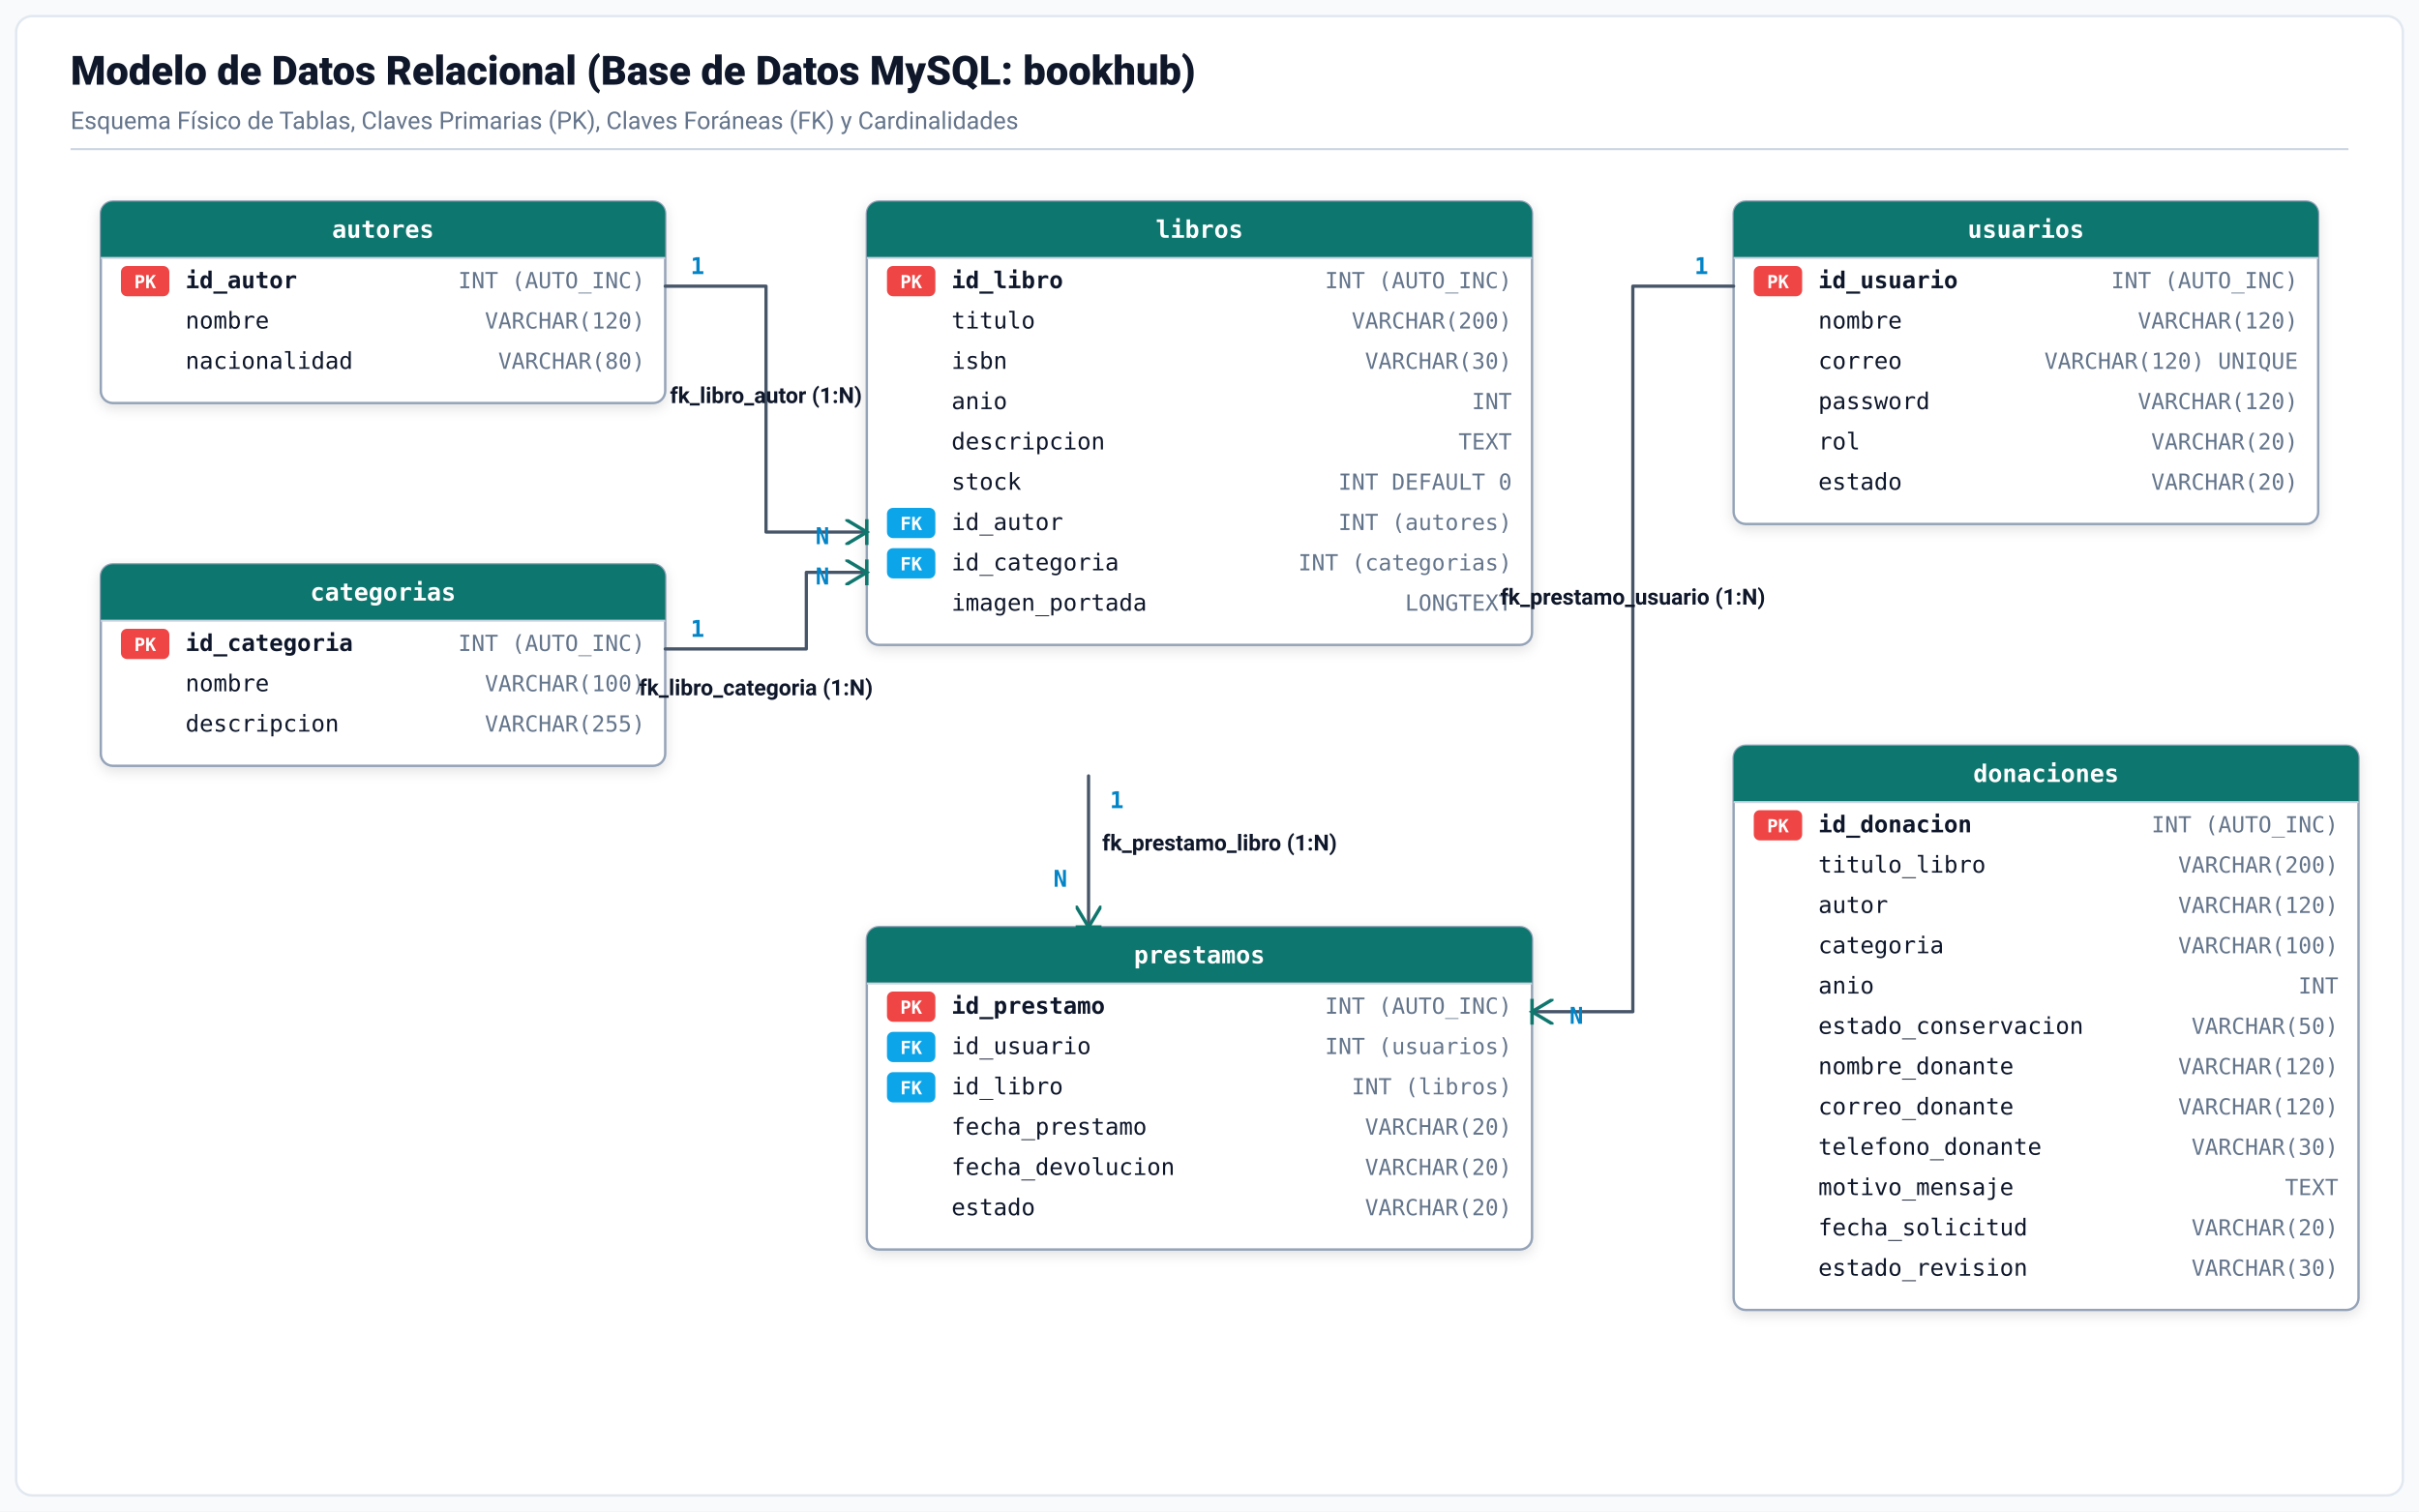
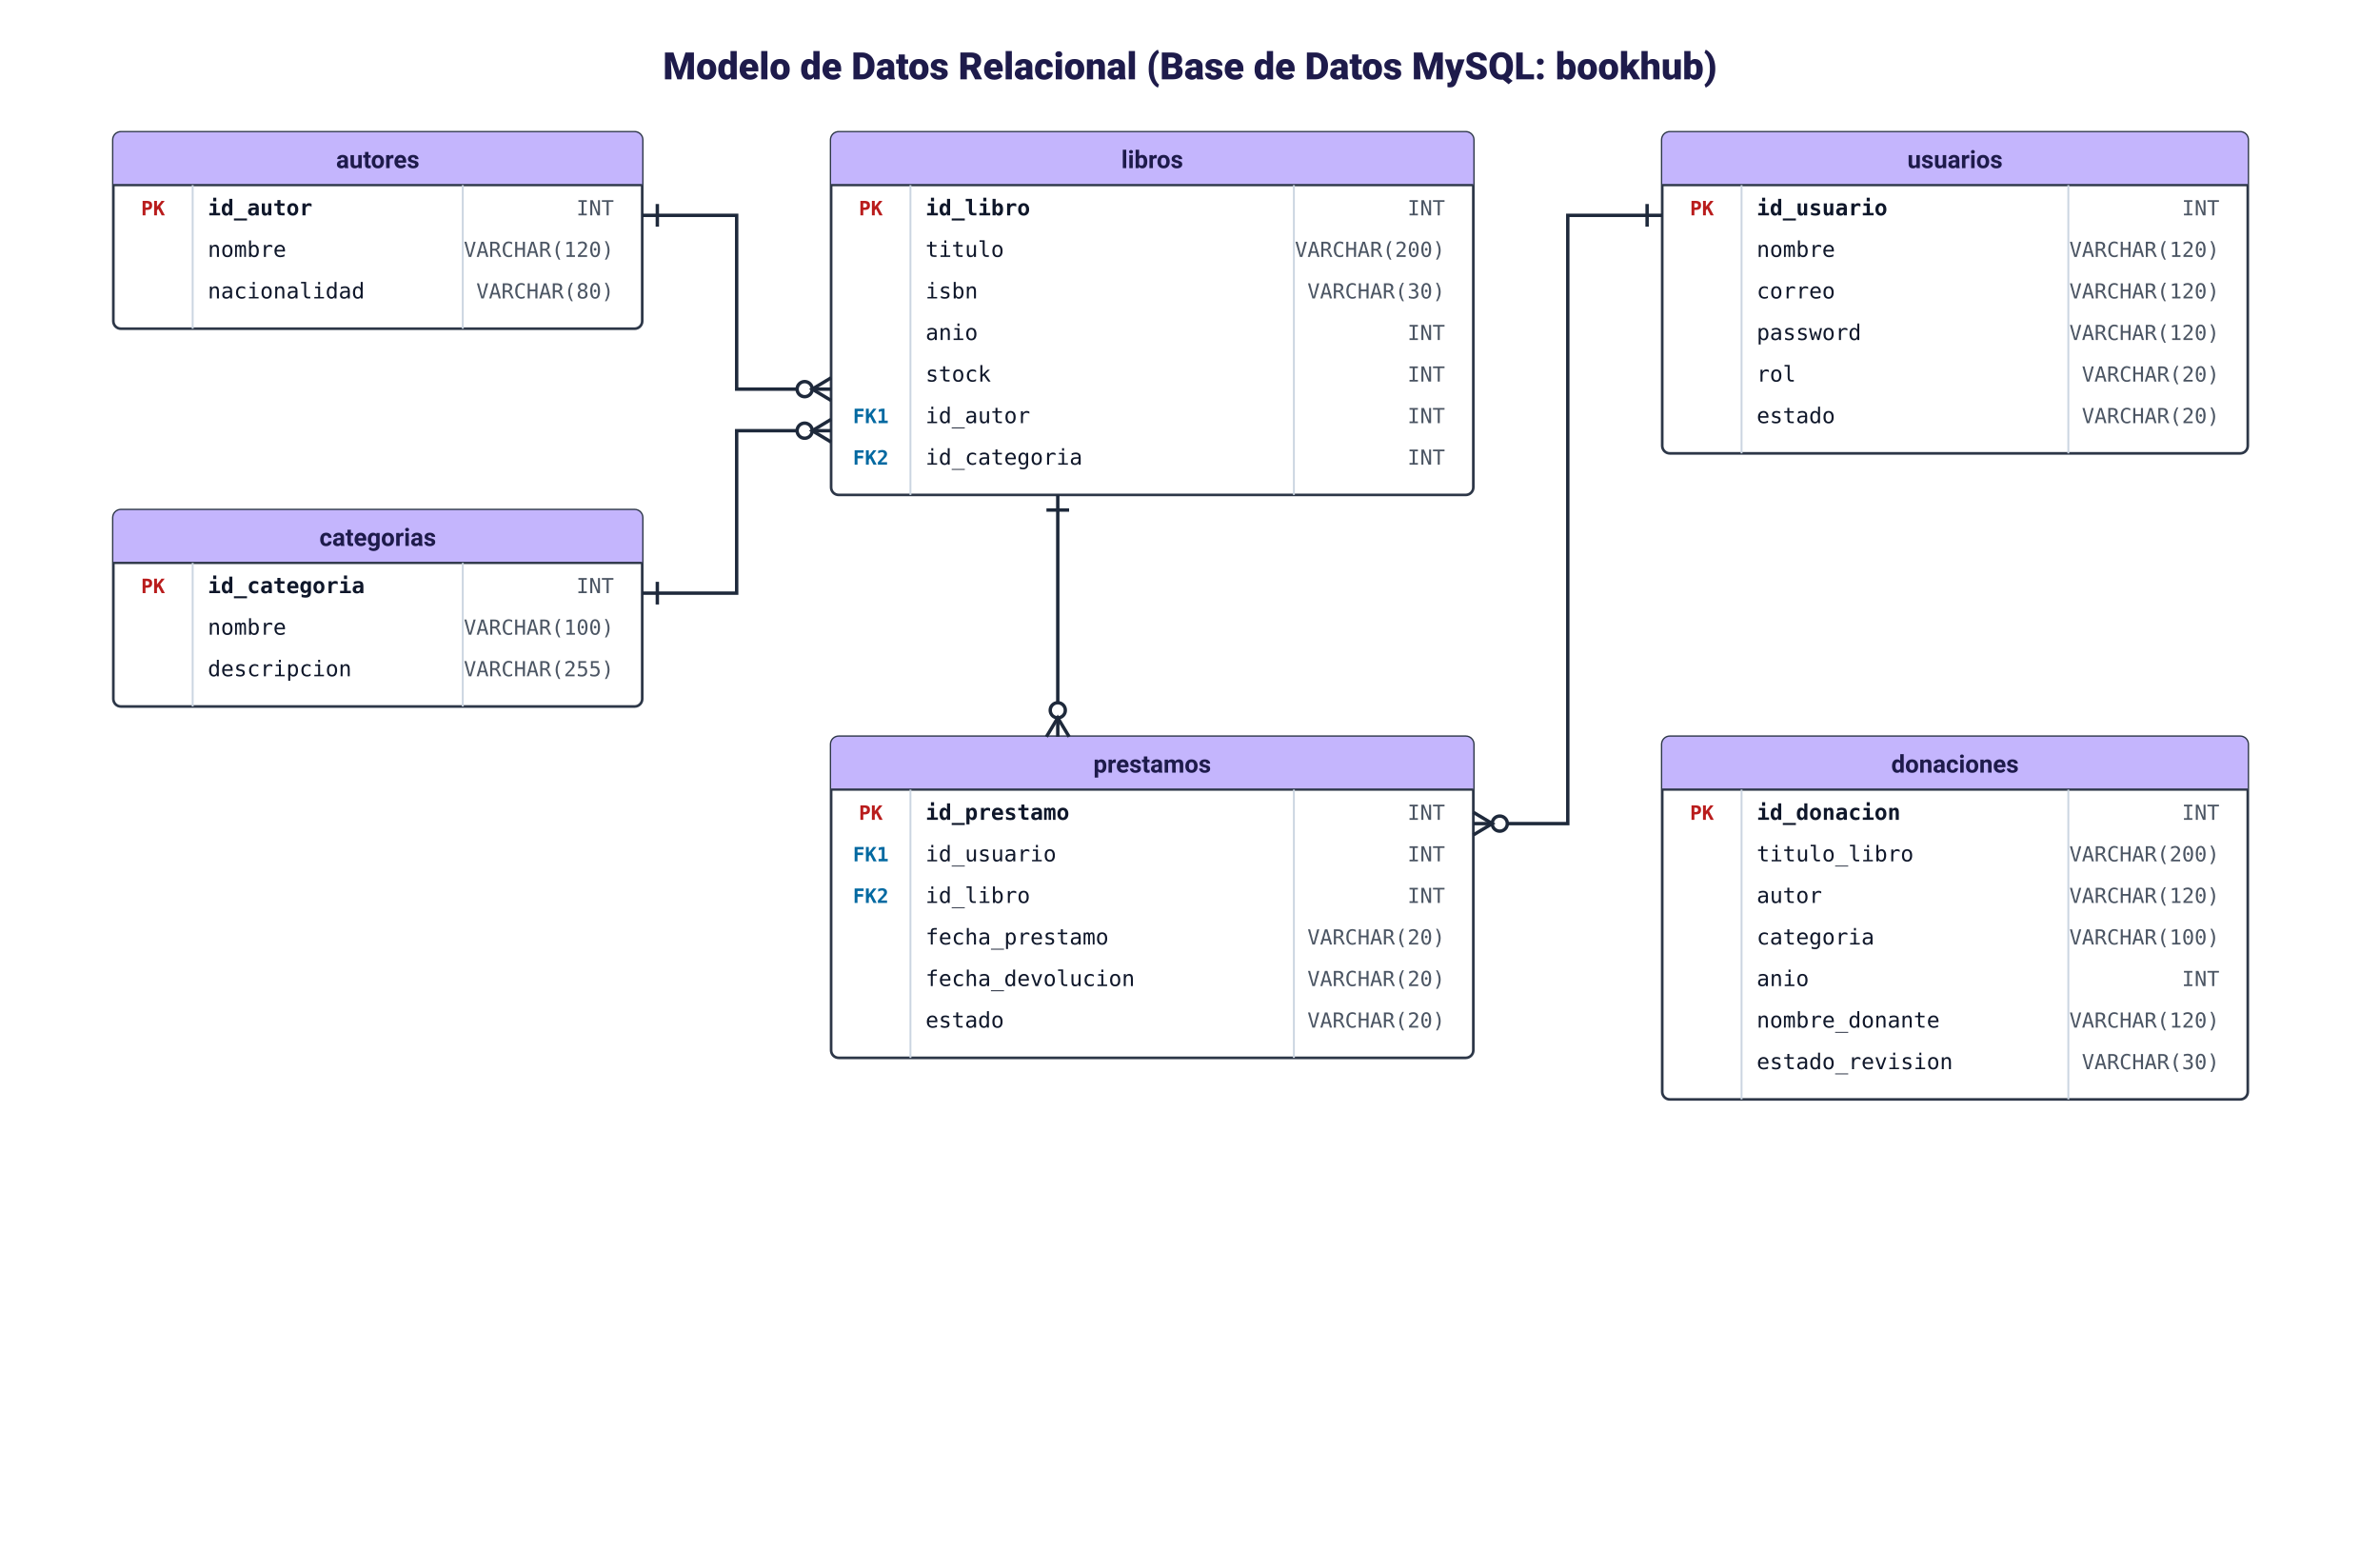
- <svg xmlns="http://www.w3.org/2000/svg" viewBox="0 0 1200 750" width="1200" height="750">
-   <defs>
-     <filter id="dropShadow" x="-5%" y="-5%" width="112%" height="115%">
-       <feDropShadow dx="0" dy="2" stdDeviation="3" flood-color="#000000" flood-opacity="0.12" />
-     </filter>
-     <marker id="crow" viewBox="0 0 12 12" refX="10" refY="6" markerWidth="8" markerHeight="8" orient="auto">
-       <path d="M 0 0 L 10 6 L 0 12 M 10 0 L 10 12" fill="none" stroke="#0f766e" stroke-width="1.6" />
-     </marker>
-   </defs>
-   <rect width="1200" height="750" fill="#f8fafc" />
-   <rect x="8" y="8" width="1184" height="734" rx="8" fill="#ffffff" stroke="#e2e8f0" stroke-width="1.2" />
-   <text x="35" y="42" fill="#0f172a" font-size="20" font-weight="800" font-family="'Segoe UI', Roboto, sans-serif">Modelo de Datos Relacional (Base de Datos MySQL: bookhub)</text>
-   <text x="35" y="64" fill="#64748b" font-size="12" font-family="'Segoe UI', Roboto, sans-serif">Esquema Físico de Tablas, Claves Primarias (PK), Claves Foráneas (FK) y Cardinalidades</text>
-   <line x1="35" y1="74" x2="1165" y2="74" stroke="#cbd5e1" stroke-width="1" />
-   <g transform="translate(50, 100)" filter="url(#dropShadow)">
-     <rect width="280" height="100" rx="6" fill="#ffffff" stroke="#94a3b8" stroke-width="1.2" />
-     <path d="M 0 6 C 0 2.7 2.7 0 6 0 L 274 0 C 277.3 0 280 2.7 280 6 L 280 28 L 0 28 Z" fill="#0f766e" />
-     <text x="140" y="18" fill="#ffffff" font-size="12" font-weight="700" font-family="'Consolas', monospace" text-anchor="middle">autores</text>
-     <line x1="0" y1="28" x2="280" y2="28" stroke="#cbd5e1" stroke-width="1" />
-     <g transform="translate(10, 42)">
-       <g transform="translate(0, 0)">
-         <rect x="0" y="-10" width="24" height="15" rx="3" fill="#ef4444" />
-         <text x="12" y="1" fill="#ffffff" font-size="9" font-weight="800" font-family="'Consolas', monospace" text-anchor="middle">PK</text>
-         <text x="32" y="1" fill="#0f172a" font-size="11.5" font-weight="700" font-family="'Consolas', monospace">id_autor</text>
-         <text x="260" y="1" fill="#64748b" font-size="11" font-family="'Consolas', monospace" text-anchor="end">INT (AUTO_INC)</text>
-       </g>
-       <g transform="translate(0, 20)">
-         <text x="32" y="1" fill="#0f172a" font-size="11.5" font-weight="500" font-family="'Consolas', monospace">nombre</text>
-         <text x="260" y="1" fill="#64748b" font-size="11" font-family="'Consolas', monospace" text-anchor="end">VARCHAR(120)</text>
-       </g>
-       <g transform="translate(0, 40)">
-         <text x="32" y="1" fill="#0f172a" font-size="11.5" font-weight="500" font-family="'Consolas', monospace">nacionalidad</text>
-         <text x="260" y="1" fill="#64748b" font-size="11" font-family="'Consolas', monospace" text-anchor="end">VARCHAR(80)</text>
-       </g>
+ <svg xmlns="http://www.w3.org/2000/svg" viewBox="0 0 1260 820" width="1260" height="820">
+   <rect width="1260" height="820" fill="#ffffff" />
+   <text x="630" y="42" fill="#1e1b4b" font-size="20" font-weight="800" font-family="'Segoe UI', Roboto, sans-serif" text-anchor="middle">Modelo de Datos Relacional (Base de Datos MySQL: bookhub)</text>
+   <g transform="translate(60, 70)">
+     <rect width="280" height="104" rx="4" fill="#ffffff" stroke="#2d3748" stroke-width="1.4" />
+     <path d="M 0 4 C 0 1.8 1.8 0 4 0 L 276 0 C 278.2 0 280 1.8 280 4 L 280 28 L 0 28 Z" fill="#c4b5fd" />
+     <text x="140" y="19" fill="#1e1b4b" font-size="13" font-weight="700" font-family="'Segoe UI', Roboto, sans-serif" text-anchor="middle">autores</text>
+     <line x1="0" y1="28" x2="280" y2="28" stroke="#2d3748" stroke-width="1.2" />
+     <line x1="42" y1="28" x2="42" y2="104" stroke="#cbd5e1" stroke-width="1" />
+     <line x1="185" y1="28" x2="185" y2="104" stroke="#cbd5e1" stroke-width="1" />
+     <g transform="translate(0, 44)">
+       <text x="21" y="0" fill="#b91c1c" font-size="10.5" font-weight="700" font-family="'Consolas', monospace" text-anchor="middle">PK</text>
+       <text x="50" y="0" fill="#0f172a" font-size="11.5" font-weight="700" font-family="'Consolas', monospace">id_autor</text>
+       <text x="265" y="0" fill="#4b5563" font-size="11" font-family="'Consolas', monospace" text-anchor="end">INT</text>
+       <text x="21" y="22" fill="#4b5563" font-size="10.5" font-weight="700" font-family="'Consolas', monospace" text-anchor="middle" />
+       <text x="50" y="22" fill="#0f172a" font-size="11.5" font-weight="500" font-family="'Consolas', monospace">nombre</text>
+       <text x="265" y="22" fill="#4b5563" font-size="11" font-family="'Consolas', monospace" text-anchor="end">VARCHAR(120)</text>
+       <text x="21" y="44" fill="#4b5563" font-size="10.5" font-weight="700" font-family="'Consolas', monospace" text-anchor="middle" />
+       <text x="50" y="44" fill="#0f172a" font-size="11.5" font-weight="500" font-family="'Consolas', monospace">nacionalidad</text>
+       <text x="265" y="44" fill="#4b5563" font-size="11" font-family="'Consolas', monospace" text-anchor="end">VARCHAR(80)</text>
    </g>
  </g>
-   <g transform="translate(50, 280)" filter="url(#dropShadow)">
-     <rect width="280" height="100" rx="6" fill="#ffffff" stroke="#94a3b8" stroke-width="1.2" />
-     <path d="M 0 6 C 0 2.7 2.7 0 6 0 L 274 0 C 277.3 0 280 2.7 280 6 L 280 28 L 0 28 Z" fill="#0f766e" />
-     <text x="140" y="18" fill="#ffffff" font-size="12" font-weight="700" font-family="'Consolas', monospace" text-anchor="middle">categorias</text>
-     <line x1="0" y1="28" x2="280" y2="28" stroke="#cbd5e1" stroke-width="1" />
-     <g transform="translate(10, 42)">
-       <g transform="translate(0, 0)">
-         <rect x="0" y="-10" width="24" height="15" rx="3" fill="#ef4444" />
-         <text x="12" y="1" fill="#ffffff" font-size="9" font-weight="800" font-family="'Consolas', monospace" text-anchor="middle">PK</text>
-         <text x="32" y="1" fill="#0f172a" font-size="11.5" font-weight="700" font-family="'Consolas', monospace">id_categoria</text>
-         <text x="260" y="1" fill="#64748b" font-size="11" font-family="'Consolas', monospace" text-anchor="end">INT (AUTO_INC)</text>
-       </g>
-       <g transform="translate(0, 20)">
-         <text x="32" y="1" fill="#0f172a" font-size="11.5" font-weight="500" font-family="'Consolas', monospace">nombre</text>
-         <text x="260" y="1" fill="#64748b" font-size="11" font-family="'Consolas', monospace" text-anchor="end">VARCHAR(100)</text>
-       </g>
-       <g transform="translate(0, 40)">
-         <text x="32" y="1" fill="#0f172a" font-size="11.5" font-weight="500" font-family="'Consolas', monospace">descripcion</text>
-         <text x="260" y="1" fill="#64748b" font-size="11" font-family="'Consolas', monospace" text-anchor="end">VARCHAR(255)</text>
-       </g>
+   <g transform="translate(440, 70)">
+     <rect width="340" height="192" rx="4" fill="#ffffff" stroke="#2d3748" stroke-width="1.4" />
+     <path d="M 0 4 C 0 1.8 1.8 0 4 0 L 336 0 C 338.2 0 340 1.8 340 4 L 340 28 L 0 28 Z" fill="#c4b5fd" />
+     <text x="170" y="19" fill="#1e1b4b" font-size="13" font-weight="700" font-family="'Segoe UI', Roboto, sans-serif" text-anchor="middle">libros</text>
+     <line x1="0" y1="28" x2="340" y2="28" stroke="#2d3748" stroke-width="1.2" />
+     <line x1="42" y1="28" x2="42" y2="192" stroke="#cbd5e1" stroke-width="1" />
+     <line x1="245" y1="28" x2="245" y2="192" stroke="#cbd5e1" stroke-width="1" />
+     <g transform="translate(0, 44)">
+       <text x="21" y="0" fill="#b91c1c" font-size="10.5" font-weight="700" font-family="'Consolas', monospace" text-anchor="middle">PK</text>
+       <text x="50" y="0" fill="#0f172a" font-size="11.5" font-weight="700" font-family="'Consolas', monospace">id_libro</text>
+       <text x="325" y="0" fill="#4b5563" font-size="11" font-family="'Consolas', monospace" text-anchor="end">INT</text>
+       <text x="21" y="22" fill="#4b5563" font-size="10.5" font-weight="700" font-family="'Consolas', monospace" text-anchor="middle" />
+       <text x="50" y="22" fill="#0f172a" font-size="11.5" font-weight="500" font-family="'Consolas', monospace">titulo</text>
+       <text x="325" y="22" fill="#4b5563" font-size="11" font-family="'Consolas', monospace" text-anchor="end">VARCHAR(200)</text>
+       <text x="21" y="44" fill="#4b5563" font-size="10.5" font-weight="700" font-family="'Consolas', monospace" text-anchor="middle" />
+       <text x="50" y="44" fill="#0f172a" font-size="11.5" font-weight="500" font-family="'Consolas', monospace">isbn</text>
+       <text x="325" y="44" fill="#4b5563" font-size="11" font-family="'Consolas', monospace" text-anchor="end">VARCHAR(30)</text>
+       <text x="21" y="66" fill="#4b5563" font-size="10.5" font-weight="700" font-family="'Consolas', monospace" text-anchor="middle" />
+       <text x="50" y="66" fill="#0f172a" font-size="11.5" font-weight="500" font-family="'Consolas', monospace">anio</text>
+       <text x="325" y="66" fill="#4b5563" font-size="11" font-family="'Consolas', monospace" text-anchor="end">INT</text>
+       <text x="21" y="88" fill="#4b5563" font-size="10.5" font-weight="700" font-family="'Consolas', monospace" text-anchor="middle" />
+       <text x="50" y="88" fill="#0f172a" font-size="11.5" font-weight="500" font-family="'Consolas', monospace">stock</text>
+       <text x="325" y="88" fill="#4b5563" font-size="11" font-family="'Consolas', monospace" text-anchor="end">INT</text>
+       <text x="21" y="110" fill="#0369a1" font-size="10.5" font-weight="700" font-family="'Consolas', monospace" text-anchor="middle">FK1</text>
+       <text x="50" y="110" fill="#0f172a" font-size="11.5" font-weight="500" font-family="'Consolas', monospace">id_autor</text>
+       <text x="325" y="110" fill="#4b5563" font-size="11" font-family="'Consolas', monospace" text-anchor="end">INT</text>
+       <text x="21" y="132" fill="#0369a1" font-size="10.5" font-weight="700" font-family="'Consolas', monospace" text-anchor="middle">FK2</text>
+       <text x="50" y="132" fill="#0f172a" font-size="11.5" font-weight="500" font-family="'Consolas', monospace">id_categoria</text>
+       <text x="325" y="132" fill="#4b5563" font-size="11" font-family="'Consolas', monospace" text-anchor="end">INT</text>
    </g>
  </g>
-   <g transform="translate(430, 100)" filter="url(#dropShadow)">
-     <rect width="330" height="220" rx="6" fill="#ffffff" stroke="#94a3b8" stroke-width="1.2" />
-     <path d="M 0 6 C 0 2.7 2.7 0 6 0 L 324 0 C 327.3 0 330 2.7 330 6 L 330 28 L 0 28 Z" fill="#0f766e" />
-     <text x="165" y="18" fill="#ffffff" font-size="12" font-weight="700" font-family="'Consolas', monospace" text-anchor="middle">libros</text>
-     <line x1="0" y1="28" x2="330" y2="28" stroke="#cbd5e1" stroke-width="1" />
-     <g transform="translate(10, 42)">
-       <g transform="translate(0, 0)">
-         <rect x="0" y="-10" width="24" height="15" rx="3" fill="#ef4444" />
-         <text x="12" y="1" fill="#ffffff" font-size="9" font-weight="800" font-family="'Consolas', monospace" text-anchor="middle">PK</text>
-         <text x="32" y="1" fill="#0f172a" font-size="11.5" font-weight="700" font-family="'Consolas', monospace">id_libro</text>
-         <text x="310" y="1" fill="#64748b" font-size="11" font-family="'Consolas', monospace" text-anchor="end">INT (AUTO_INC)</text>
-       </g>
-       <g transform="translate(0, 20)">
-         <text x="32" y="1" fill="#0f172a" font-size="11.5" font-weight="500" font-family="'Consolas', monospace">titulo</text>
-         <text x="310" y="1" fill="#64748b" font-size="11" font-family="'Consolas', monospace" text-anchor="end">VARCHAR(200)</text>
-       </g>
-       <g transform="translate(0, 40)">
-         <text x="32" y="1" fill="#0f172a" font-size="11.5" font-weight="500" font-family="'Consolas', monospace">isbn</text>
-         <text x="310" y="1" fill="#64748b" font-size="11" font-family="'Consolas', monospace" text-anchor="end">VARCHAR(30)</text>
-       </g>
-       <g transform="translate(0, 60)">
-         <text x="32" y="1" fill="#0f172a" font-size="11.5" font-weight="500" font-family="'Consolas', monospace">anio</text>
-         <text x="310" y="1" fill="#64748b" font-size="11" font-family="'Consolas', monospace" text-anchor="end">INT</text>
-       </g>
-       <g transform="translate(0, 80)">
-         <text x="32" y="1" fill="#0f172a" font-size="11.5" font-weight="500" font-family="'Consolas', monospace">descripcion</text>
-         <text x="310" y="1" fill="#64748b" font-size="11" font-family="'Consolas', monospace" text-anchor="end">TEXT</text>
-       </g>
-       <g transform="translate(0, 100)">
-         <text x="32" y="1" fill="#0f172a" font-size="11.5" font-weight="500" font-family="'Consolas', monospace">stock</text>
-         <text x="310" y="1" fill="#64748b" font-size="11" font-family="'Consolas', monospace" text-anchor="end">INT DEFAULT 0</text>
-       </g>
-       <g transform="translate(0, 120)">
-         <rect x="0" y="-10" width="24" height="15" rx="3" fill="#0ea5e9" />
-         <text x="12" y="1" fill="#ffffff" font-size="9" font-weight="800" font-family="'Consolas', monospace" text-anchor="middle">FK</text>
-         <text x="32" y="1" fill="#0f172a" font-size="11.5" font-weight="500" font-family="'Consolas', monospace">id_autor</text>
-         <text x="310" y="1" fill="#64748b" font-size="11" font-family="'Consolas', monospace" text-anchor="end">INT (autores)</text>
-       </g>
-       <g transform="translate(0, 140)">
-         <rect x="0" y="-10" width="24" height="15" rx="3" fill="#0ea5e9" />
-         <text x="12" y="1" fill="#ffffff" font-size="9" font-weight="800" font-family="'Consolas', monospace" text-anchor="middle">FK</text>
-         <text x="32" y="1" fill="#0f172a" font-size="11.5" font-weight="500" font-family="'Consolas', monospace">id_categoria</text>
-         <text x="310" y="1" fill="#64748b" font-size="11" font-family="'Consolas', monospace" text-anchor="end">INT (categorias)</text>
-       </g>
-       <g transform="translate(0, 160)">
-         <text x="32" y="1" fill="#0f172a" font-size="11.5" font-weight="500" font-family="'Consolas', monospace">imagen_portada</text>
-         <text x="310" y="1" fill="#64748b" font-size="11" font-family="'Consolas', monospace" text-anchor="end">LONGTEXT</text>
-       </g>
+   <g transform="translate(60, 270)">
+     <rect width="280" height="104" rx="4" fill="#ffffff" stroke="#2d3748" stroke-width="1.4" />
+     <path d="M 0 4 C 0 1.8 1.8 0 4 0 L 276 0 C 278.2 0 280 1.8 280 4 L 280 28 L 0 28 Z" fill="#c4b5fd" />
+     <text x="140" y="19" fill="#1e1b4b" font-size="13" font-weight="700" font-family="'Segoe UI', Roboto, sans-serif" text-anchor="middle">categorias</text>
+     <line x1="0" y1="28" x2="280" y2="28" stroke="#2d3748" stroke-width="1.2" />
+     <line x1="42" y1="28" x2="42" y2="104" stroke="#cbd5e1" stroke-width="1" />
+     <line x1="185" y1="28" x2="185" y2="104" stroke="#cbd5e1" stroke-width="1" />
+     <g transform="translate(0, 44)">
+       <text x="21" y="0" fill="#b91c1c" font-size="10.5" font-weight="700" font-family="'Consolas', monospace" text-anchor="middle">PK</text>
+       <text x="50" y="0" fill="#0f172a" font-size="11.5" font-weight="700" font-family="'Consolas', monospace">id_categoria</text>
+       <text x="265" y="0" fill="#4b5563" font-size="11" font-family="'Consolas', monospace" text-anchor="end">INT</text>
+       <text x="21" y="22" fill="#4b5563" font-size="10.5" font-weight="700" font-family="'Consolas', monospace" text-anchor="middle" />
+       <text x="50" y="22" fill="#0f172a" font-size="11.5" font-weight="500" font-family="'Consolas', monospace">nombre</text>
+       <text x="265" y="22" fill="#4b5563" font-size="11" font-family="'Consolas', monospace" text-anchor="end">VARCHAR(100)</text>
+       <text x="21" y="44" fill="#4b5563" font-size="10.5" font-weight="700" font-family="'Consolas', monospace" text-anchor="middle" />
+       <text x="50" y="44" fill="#0f172a" font-size="11.5" font-weight="500" font-family="'Consolas', monospace">descripcion</text>
+       <text x="265" y="44" fill="#4b5563" font-size="11" font-family="'Consolas', monospace" text-anchor="end">VARCHAR(255)</text>
    </g>
  </g>
-   <g transform="translate(430, 460)" filter="url(#dropShadow)">
-     <rect width="330" height="160" rx="6" fill="#ffffff" stroke="#94a3b8" stroke-width="1.2" />
-     <path d="M 0 6 C 0 2.7 2.7 0 6 0 L 324 0 C 327.3 0 330 2.7 330 6 L 330 28 L 0 28 Z" fill="#0f766e" />
-     <text x="165" y="18" fill="#ffffff" font-size="12" font-weight="700" font-family="'Consolas', monospace" text-anchor="middle">prestamos</text>
-     <line x1="0" y1="28" x2="330" y2="28" stroke="#cbd5e1" stroke-width="1" />
-     <g transform="translate(10, 42)">
-       <g transform="translate(0, 0)">
-         <rect x="0" y="-10" width="24" height="15" rx="3" fill="#ef4444" />
-         <text x="12" y="1" fill="#ffffff" font-size="9" font-weight="800" font-family="'Consolas', monospace" text-anchor="middle">PK</text>
-         <text x="32" y="1" fill="#0f172a" font-size="11.5" font-weight="700" font-family="'Consolas', monospace">id_prestamo</text>
-         <text x="310" y="1" fill="#64748b" font-size="11" font-family="'Consolas', monospace" text-anchor="end">INT (AUTO_INC)</text>
-       </g>
-       <g transform="translate(0, 20)">
-         <rect x="0" y="-10" width="24" height="15" rx="3" fill="#0ea5e9" />
-         <text x="12" y="1" fill="#ffffff" font-size="9" font-weight="800" font-family="'Consolas', monospace" text-anchor="middle">FK</text>
-         <text x="32" y="1" fill="#0f172a" font-size="11.5" font-weight="500" font-family="'Consolas', monospace">id_usuario</text>
-         <text x="310" y="1" fill="#64748b" font-size="11" font-family="'Consolas', monospace" text-anchor="end">INT (usuarios)</text>
-       </g>
-       <g transform="translate(0, 40)">
-         <rect x="0" y="-10" width="24" height="15" rx="3" fill="#0ea5e9" />
-         <text x="12" y="1" fill="#ffffff" font-size="9" font-weight="800" font-family="'Consolas', monospace" text-anchor="middle">FK</text>
-         <text x="32" y="1" fill="#0f172a" font-size="11.5" font-weight="500" font-family="'Consolas', monospace">id_libro</text>
-         <text x="310" y="1" fill="#64748b" font-size="11" font-family="'Consolas', monospace" text-anchor="end">INT (libros)</text>
-       </g>
-       <g transform="translate(0, 60)">
-         <text x="32" y="1" fill="#0f172a" font-size="11.5" font-weight="500" font-family="'Consolas', monospace">fecha_prestamo</text>
-         <text x="310" y="1" fill="#64748b" font-size="11" font-family="'Consolas', monospace" text-anchor="end">VARCHAR(20)</text>
-       </g>
-       <g transform="translate(0, 80)">
-         <text x="32" y="1" fill="#0f172a" font-size="11.5" font-weight="500" font-family="'Consolas', monospace">fecha_devolucion</text>
-         <text x="310" y="1" fill="#64748b" font-size="11" font-family="'Consolas', monospace" text-anchor="end">VARCHAR(20)</text>
-       </g>
-       <g transform="translate(0, 100)">
-         <text x="32" y="1" fill="#0f172a" font-size="11.5" font-weight="500" font-family="'Consolas', monospace">estado</text>
-         <text x="310" y="1" fill="#64748b" font-size="11" font-family="'Consolas', monospace" text-anchor="end">VARCHAR(20)</text>
-       </g>
+   <g transform="translate(440, 390)">
+     <rect width="340" height="170" rx="4" fill="#ffffff" stroke="#2d3748" stroke-width="1.4" />
+     <path d="M 0 4 C 0 1.8 1.8 0 4 0 L 336 0 C 338.2 0 340 1.8 340 4 L 340 28 L 0 28 Z" fill="#c4b5fd" />
+     <text x="170" y="19" fill="#1e1b4b" font-size="13" font-weight="700" font-family="'Segoe UI', Roboto, sans-serif" text-anchor="middle">prestamos</text>
+     <line x1="0" y1="28" x2="340" y2="28" stroke="#2d3748" stroke-width="1.2" />
+     <line x1="42" y1="28" x2="42" y2="170" stroke="#cbd5e1" stroke-width="1" />
+     <line x1="245" y1="28" x2="245" y2="170" stroke="#cbd5e1" stroke-width="1" />
+     <g transform="translate(0, 44)">
+       <text x="21" y="0" fill="#b91c1c" font-size="10.5" font-weight="700" font-family="'Consolas', monospace" text-anchor="middle">PK</text>
+       <text x="50" y="0" fill="#0f172a" font-size="11.5" font-weight="700" font-family="'Consolas', monospace">id_prestamo</text>
+       <text x="325" y="0" fill="#4b5563" font-size="11" font-family="'Consolas', monospace" text-anchor="end">INT</text>
+       <text x="21" y="22" fill="#0369a1" font-size="10.5" font-weight="700" font-family="'Consolas', monospace" text-anchor="middle">FK1</text>
+       <text x="50" y="22" fill="#0f172a" font-size="11.5" font-weight="500" font-family="'Consolas', monospace">id_usuario</text>
+       <text x="325" y="22" fill="#4b5563" font-size="11" font-family="'Consolas', monospace" text-anchor="end">INT</text>
+       <text x="21" y="44" fill="#0369a1" font-size="10.5" font-weight="700" font-family="'Consolas', monospace" text-anchor="middle">FK2</text>
+       <text x="50" y="44" fill="#0f172a" font-size="11.5" font-weight="500" font-family="'Consolas', monospace">id_libro</text>
+       <text x="325" y="44" fill="#4b5563" font-size="11" font-family="'Consolas', monospace" text-anchor="end">INT</text>
+       <text x="21" y="66" fill="#4b5563" font-size="10.5" font-weight="700" font-family="'Consolas', monospace" text-anchor="middle" />
+       <text x="50" y="66" fill="#0f172a" font-size="11.5" font-weight="500" font-family="'Consolas', monospace">fecha_prestamo</text>
+       <text x="325" y="66" fill="#4b5563" font-size="11" font-family="'Consolas', monospace" text-anchor="end">VARCHAR(20)</text>
+       <text x="21" y="88" fill="#4b5563" font-size="10.5" font-weight="700" font-family="'Consolas', monospace" text-anchor="middle" />
+       <text x="50" y="88" fill="#0f172a" font-size="11.5" font-weight="500" font-family="'Consolas', monospace">fecha_devolucion</text>
+       <text x="325" y="88" fill="#4b5563" font-size="11" font-family="'Consolas', monospace" text-anchor="end">VARCHAR(20)</text>
+       <text x="21" y="110" fill="#4b5563" font-size="10.5" font-weight="700" font-family="'Consolas', monospace" text-anchor="middle" />
+       <text x="50" y="110" fill="#0f172a" font-size="11.5" font-weight="500" font-family="'Consolas', monospace">estado</text>
+       <text x="325" y="110" fill="#4b5563" font-size="11" font-family="'Consolas', monospace" text-anchor="end">VARCHAR(20)</text>
    </g>
  </g>
-   <g transform="translate(860, 100)" filter="url(#dropShadow)">
-     <rect width="290" height="160" rx="6" fill="#ffffff" stroke="#94a3b8" stroke-width="1.2" />
-     <path d="M 0 6 C 0 2.7 2.7 0 6 0 L 284 0 C 287.3 0 290 2.7 290 6 L 290 28 L 0 28 Z" fill="#0f766e" />
-     <text x="145" y="18" fill="#ffffff" font-size="12" font-weight="700" font-family="'Consolas', monospace" text-anchor="middle">usuarios</text>
-     <line x1="0" y1="28" x2="290" y2="28" stroke="#cbd5e1" stroke-width="1" />
-     <g transform="translate(10, 42)">
-       <g transform="translate(0, 0)">
-         <rect x="0" y="-10" width="24" height="15" rx="3" fill="#ef4444" />
-         <text x="12" y="1" fill="#ffffff" font-size="9" font-weight="800" font-family="'Consolas', monospace" text-anchor="middle">PK</text>
-         <text x="32" y="1" fill="#0f172a" font-size="11.5" font-weight="700" font-family="'Consolas', monospace">id_usuario</text>
-         <text x="270" y="1" fill="#64748b" font-size="11" font-family="'Consolas', monospace" text-anchor="end">INT (AUTO_INC)</text>
-       </g>
-       <g transform="translate(0, 20)">
-         <text x="32" y="1" fill="#0f172a" font-size="11.5" font-weight="500" font-family="'Consolas', monospace">nombre</text>
-         <text x="270" y="1" fill="#64748b" font-size="11" font-family="'Consolas', monospace" text-anchor="end">VARCHAR(120)</text>
-       </g>
-       <g transform="translate(0, 40)">
-         <text x="32" y="1" fill="#0f172a" font-size="11.5" font-weight="500" font-family="'Consolas', monospace">correo</text>
-         <text x="270" y="1" fill="#64748b" font-size="11" font-family="'Consolas', monospace" text-anchor="end">VARCHAR(120) UNIQUE</text>
-       </g>
-       <g transform="translate(0, 60)">
-         <text x="32" y="1" fill="#0f172a" font-size="11.5" font-weight="500" font-family="'Consolas', monospace">password</text>
-         <text x="270" y="1" fill="#64748b" font-size="11" font-family="'Consolas', monospace" text-anchor="end">VARCHAR(120)</text>
-       </g>
-       <g transform="translate(0, 80)">
-         <text x="32" y="1" fill="#0f172a" font-size="11.5" font-weight="500" font-family="'Consolas', monospace">rol</text>
-         <text x="270" y="1" fill="#64748b" font-size="11" font-family="'Consolas', monospace" text-anchor="end">VARCHAR(20)</text>
-       </g>
-       <g transform="translate(0, 100)">
-         <text x="32" y="1" fill="#0f172a" font-size="11.5" font-weight="500" font-family="'Consolas', monospace">estado</text>
-         <text x="270" y="1" fill="#64748b" font-size="11" font-family="'Consolas', monospace" text-anchor="end">VARCHAR(20)</text>
-       </g>
+   <g transform="translate(880, 70)">
+     <rect width="310" height="170" rx="4" fill="#ffffff" stroke="#2d3748" stroke-width="1.4" />
+     <path d="M 0 4 C 0 1.8 1.8 0 4 0 L 306 0 C 308.2 0 310 1.8 310 4 L 310 28 L 0 28 Z" fill="#c4b5fd" />
+     <text x="155" y="19" fill="#1e1b4b" font-size="13" font-weight="700" font-family="'Segoe UI', Roboto, sans-serif" text-anchor="middle">usuarios</text>
+     <line x1="0" y1="28" x2="310" y2="28" stroke="#2d3748" stroke-width="1.2" />
+     <line x1="42" y1="28" x2="42" y2="170" stroke="#cbd5e1" stroke-width="1" />
+     <line x1="215" y1="28" x2="215" y2="170" stroke="#cbd5e1" stroke-width="1" />
+     <g transform="translate(0, 44)">
+       <text x="21" y="0" fill="#b91c1c" font-size="10.5" font-weight="700" font-family="'Consolas', monospace" text-anchor="middle">PK</text>
+       <text x="50" y="0" fill="#0f172a" font-size="11.5" font-weight="700" font-family="'Consolas', monospace">id_usuario</text>
+       <text x="295" y="0" fill="#4b5563" font-size="11" font-family="'Consolas', monospace" text-anchor="end">INT</text>
+       <text x="21" y="22" fill="#4b5563" font-size="10.5" font-weight="700" font-family="'Consolas', monospace" text-anchor="middle" />
+       <text x="50" y="22" fill="#0f172a" font-size="11.5" font-weight="500" font-family="'Consolas', monospace">nombre</text>
+       <text x="295" y="22" fill="#4b5563" font-size="11" font-family="'Consolas', monospace" text-anchor="end">VARCHAR(120)</text>
+       <text x="21" y="44" fill="#4b5563" font-size="10.5" font-weight="700" font-family="'Consolas', monospace" text-anchor="middle" />
+       <text x="50" y="44" fill="#0f172a" font-size="11.5" font-weight="500" font-family="'Consolas', monospace">correo</text>
+       <text x="295" y="44" fill="#4b5563" font-size="11" font-family="'Consolas', monospace" text-anchor="end">VARCHAR(120)</text>
+       <text x="21" y="66" fill="#4b5563" font-size="10.5" font-weight="700" font-family="'Consolas', monospace" text-anchor="middle" />
+       <text x="50" y="66" fill="#0f172a" font-size="11.5" font-weight="500" font-family="'Consolas', monospace">password</text>
+       <text x="295" y="66" fill="#4b5563" font-size="11" font-family="'Consolas', monospace" text-anchor="end">VARCHAR(120)</text>
+       <text x="21" y="88" fill="#4b5563" font-size="10.5" font-weight="700" font-family="'Consolas', monospace" text-anchor="middle" />
+       <text x="50" y="88" fill="#0f172a" font-size="11.5" font-weight="500" font-family="'Consolas', monospace">rol</text>
+       <text x="295" y="88" fill="#4b5563" font-size="11" font-family="'Consolas', monospace" text-anchor="end">VARCHAR(20)</text>
+       <text x="21" y="110" fill="#4b5563" font-size="10.5" font-weight="700" font-family="'Consolas', monospace" text-anchor="middle" />
+       <text x="50" y="110" fill="#0f172a" font-size="11.5" font-weight="500" font-family="'Consolas', monospace">estado</text>
+       <text x="295" y="110" fill="#4b5563" font-size="11" font-family="'Consolas', monospace" text-anchor="end">VARCHAR(20)</text>
    </g>
  </g>
-   <g transform="translate(860, 370)" filter="url(#dropShadow)">
-     <rect width="310" height="280" rx="6" fill="#ffffff" stroke="#94a3b8" stroke-width="1.2" />
-     <path d="M 0 6 C 0 2.7 2.7 0 6 0 L 304 0 C 307.3 0 310 2.7 310 6 L 310 28 L 0 28 Z" fill="#0f766e" />
-     <text x="155" y="18" fill="#ffffff" font-size="12" font-weight="700" font-family="'Consolas', monospace" text-anchor="middle">donaciones</text>
-     <line x1="0" y1="28" x2="310" y2="28" stroke="#cbd5e1" stroke-width="1" />
-     <g transform="translate(10, 42)">
-       <g transform="translate(0, 0)">
-         <rect x="0" y="-10" width="24" height="15" rx="3" fill="#ef4444" />
-         <text x="12" y="1" fill="#ffffff" font-size="9" font-weight="800" font-family="'Consolas', monospace" text-anchor="middle">PK</text>
-         <text x="32" y="1" fill="#0f172a" font-size="11.5" font-weight="700" font-family="'Consolas', monospace">id_donacion</text>
-         <text x="290" y="1" fill="#64748b" font-size="11" font-family="'Consolas', monospace" text-anchor="end">INT (AUTO_INC)</text>
-       </g>
-       <g transform="translate(0, 20)">
-         <text x="32" y="1" fill="#0f172a" font-size="11.5" font-weight="500" font-family="'Consolas', monospace">titulo_libro</text>
-         <text x="290" y="1" fill="#64748b" font-size="11" font-family="'Consolas', monospace" text-anchor="end">VARCHAR(200)</text>
-       </g>
-       <g transform="translate(0, 40)">
-         <text x="32" y="1" fill="#0f172a" font-size="11.5" font-weight="500" font-family="'Consolas', monospace">autor</text>
-         <text x="290" y="1" fill="#64748b" font-size="11" font-family="'Consolas', monospace" text-anchor="end">VARCHAR(120)</text>
-       </g>
-       <g transform="translate(0, 60)">
-         <text x="32" y="1" fill="#0f172a" font-size="11.5" font-weight="500" font-family="'Consolas', monospace">categoria</text>
-         <text x="290" y="1" fill="#64748b" font-size="11" font-family="'Consolas', monospace" text-anchor="end">VARCHAR(100)</text>
-       </g>
-       <g transform="translate(0, 80)">
-         <text x="32" y="1" fill="#0f172a" font-size="11.5" font-weight="500" font-family="'Consolas', monospace">anio</text>
-         <text x="290" y="1" fill="#64748b" font-size="11" font-family="'Consolas', monospace" text-anchor="end">INT</text>
-       </g>
-       <g transform="translate(0, 100)">
-         <text x="32" y="1" fill="#0f172a" font-size="11.5" font-weight="500" font-family="'Consolas', monospace">estado_conservacion</text>
-         <text x="290" y="1" fill="#64748b" font-size="11" font-family="'Consolas', monospace" text-anchor="end">VARCHAR(50)</text>
-       </g>
-       <g transform="translate(0, 120)">
-         <text x="32" y="1" fill="#0f172a" font-size="11.5" font-weight="500" font-family="'Consolas', monospace">nombre_donante</text>
-         <text x="290" y="1" fill="#64748b" font-size="11" font-family="'Consolas', monospace" text-anchor="end">VARCHAR(120)</text>
-       </g>
-       <g transform="translate(0, 140)">
-         <text x="32" y="1" fill="#0f172a" font-size="11.5" font-weight="500" font-family="'Consolas', monospace">correo_donante</text>
-         <text x="290" y="1" fill="#64748b" font-size="11" font-family="'Consolas', monospace" text-anchor="end">VARCHAR(120)</text>
-       </g>
-       <g transform="translate(0, 160)">
-         <text x="32" y="1" fill="#0f172a" font-size="11.5" font-weight="500" font-family="'Consolas', monospace">telefono_donante</text>
-         <text x="290" y="1" fill="#64748b" font-size="11" font-family="'Consolas', monospace" text-anchor="end">VARCHAR(30)</text>
-       </g>
-       <g transform="translate(0, 180)">
-         <text x="32" y="1" fill="#0f172a" font-size="11.5" font-weight="500" font-family="'Consolas', monospace">motivo_mensaje</text>
-         <text x="290" y="1" fill="#64748b" font-size="11" font-family="'Consolas', monospace" text-anchor="end">TEXT</text>
-       </g>
-       <g transform="translate(0, 200)">
-         <text x="32" y="1" fill="#0f172a" font-size="11.5" font-weight="500" font-family="'Consolas', monospace">fecha_solicitud</text>
-         <text x="290" y="1" fill="#64748b" font-size="11" font-family="'Consolas', monospace" text-anchor="end">VARCHAR(20)</text>
-       </g>
-       <g transform="translate(0, 220)">
-         <text x="32" y="1" fill="#0f172a" font-size="11.5" font-weight="500" font-family="'Consolas', monospace">estado_revision</text>
-         <text x="290" y="1" fill="#64748b" font-size="11" font-family="'Consolas', monospace" text-anchor="end">VARCHAR(30)</text>
-       </g>
+   <g transform="translate(880, 390)">
+     <rect width="310" height="192" rx="4" fill="#ffffff" stroke="#2d3748" stroke-width="1.4" />
+     <path d="M 0 4 C 0 1.8 1.8 0 4 0 L 306 0 C 308.2 0 310 1.8 310 4 L 310 28 L 0 28 Z" fill="#c4b5fd" />
+     <text x="155" y="19" fill="#1e1b4b" font-size="13" font-weight="700" font-family="'Segoe UI', Roboto, sans-serif" text-anchor="middle">donaciones</text>
+     <line x1="0" y1="28" x2="310" y2="28" stroke="#2d3748" stroke-width="1.2" />
+     <line x1="42" y1="28" x2="42" y2="192" stroke="#cbd5e1" stroke-width="1" />
+     <line x1="215" y1="28" x2="215" y2="192" stroke="#cbd5e1" stroke-width="1" />
+     <g transform="translate(0, 44)">
+       <text x="21" y="0" fill="#b91c1c" font-size="10.5" font-weight="700" font-family="'Consolas', monospace" text-anchor="middle">PK</text>
+       <text x="50" y="0" fill="#0f172a" font-size="11.5" font-weight="700" font-family="'Consolas', monospace">id_donacion</text>
+       <text x="295" y="0" fill="#4b5563" font-size="11" font-family="'Consolas', monospace" text-anchor="end">INT</text>
+       <text x="21" y="22" fill="#4b5563" font-size="10.5" font-weight="700" font-family="'Consolas', monospace" text-anchor="middle" />
+       <text x="50" y="22" fill="#0f172a" font-size="11.5" font-weight="500" font-family="'Consolas', monospace">titulo_libro</text>
+       <text x="295" y="22" fill="#4b5563" font-size="11" font-family="'Consolas', monospace" text-anchor="end">VARCHAR(200)</text>
+       <text x="21" y="44" fill="#4b5563" font-size="10.5" font-weight="700" font-family="'Consolas', monospace" text-anchor="middle" />
+       <text x="50" y="44" fill="#0f172a" font-size="11.5" font-weight="500" font-family="'Consolas', monospace">autor</text>
+       <text x="295" y="44" fill="#4b5563" font-size="11" font-family="'Consolas', monospace" text-anchor="end">VARCHAR(120)</text>
+       <text x="21" y="66" fill="#4b5563" font-size="10.5" font-weight="700" font-family="'Consolas', monospace" text-anchor="middle" />
+       <text x="50" y="66" fill="#0f172a" font-size="11.5" font-weight="500" font-family="'Consolas', monospace">categoria</text>
+       <text x="295" y="66" fill="#4b5563" font-size="11" font-family="'Consolas', monospace" text-anchor="end">VARCHAR(100)</text>
+       <text x="21" y="88" fill="#4b5563" font-size="10.5" font-weight="700" font-family="'Consolas', monospace" text-anchor="middle" />
+       <text x="50" y="88" fill="#0f172a" font-size="11.5" font-weight="500" font-family="'Consolas', monospace">anio</text>
+       <text x="295" y="88" fill="#4b5563" font-size="11" font-family="'Consolas', monospace" text-anchor="end">INT</text>
+       <text x="21" y="110" fill="#4b5563" font-size="10.5" font-weight="700" font-family="'Consolas', monospace" text-anchor="middle" />
+       <text x="50" y="110" fill="#0f172a" font-size="11.5" font-weight="500" font-family="'Consolas', monospace">nombre_donante</text>
+       <text x="295" y="110" fill="#4b5563" font-size="11" font-family="'Consolas', monospace" text-anchor="end">VARCHAR(120)</text>
+       <text x="21" y="132" fill="#4b5563" font-size="10.5" font-weight="700" font-family="'Consolas', monospace" text-anchor="middle" />
+       <text x="50" y="132" fill="#0f172a" font-size="11.5" font-weight="500" font-family="'Consolas', monospace">estado_revision</text>
+       <text x="295" y="132" fill="#4b5563" font-size="11" font-family="'Consolas', monospace" text-anchor="end">VARCHAR(30)</text>
    </g>
  </g>
-   <path d="M 330 142 L 380 142 L 380 264 L 430 264" fill="none" stroke="#475569" stroke-width="1.6" marker-end="url(#crow)" stroke-linejoin="round" stroke-linecap="round" />
-   <text x="380" y="200" fill="#0f172a" font-size="11" font-weight="600" font-family="'Segoe UI', Roboto, sans-serif" text-anchor="middle">fk_libro_autor (1:N)</text>
-   <text x="346" y="136" fill="#0284c7" font-size="11.5" font-weight="700" font-family="'Consolas', monospace" text-anchor="middle">1</text>
-   <text x="408" y="270" fill="#0284c7" font-size="11.5" font-weight="700" font-family="'Consolas', monospace" text-anchor="middle">N</text>
-   <path d="M 330 322 L 400 322 L 400 284 L 430 284" fill="none" stroke="#475569" stroke-width="1.6" marker-end="url(#crow)" stroke-linejoin="round" stroke-linecap="round" />
-   <text x="375" y="345" fill="#0f172a" font-size="11" font-weight="600" font-family="'Segoe UI', Roboto, sans-serif" text-anchor="middle">fk_libro_categoria (1:N)</text>
-   <text x="346" y="316" fill="#0284c7" font-size="11.5" font-weight="700" font-family="'Consolas', monospace" text-anchor="middle">1</text>
-   <text x="408" y="290" fill="#0284c7" font-size="11.5" font-weight="700" font-family="'Consolas', monospace" text-anchor="middle">N</text>
-   <path d="M 540 385 L 540 460" fill="none" stroke="#475569" stroke-width="1.6" marker-end="url(#crow)" stroke-linejoin="round" stroke-linecap="round" />
-   <text x="605" y="422" fill="#0f172a" font-size="11" font-weight="600" font-family="'Segoe UI', Roboto, sans-serif" text-anchor="middle">fk_prestamo_libro (1:N)</text>
-   <text x="554" y="401" fill="#0284c7" font-size="11.5" font-weight="700" font-family="'Consolas', monospace" text-anchor="middle">1</text>
-   <text x="526" y="440" fill="#0284c7" font-size="11.5" font-weight="700" font-family="'Consolas', monospace" text-anchor="middle">N</text>
-   <path d="M 860 142 L 810 142 L 810 502 L 760 502" fill="none" stroke="#475569" stroke-width="1.6" marker-end="url(#crow)" stroke-linejoin="round" stroke-linecap="round" />
-   <text x="810" y="300" fill="#0f172a" font-size="11" font-weight="600" font-family="'Segoe UI', Roboto, sans-serif" text-anchor="middle">fk_prestamo_usuario (1:N)</text>
-   <text x="844" y="136" fill="#0284c7" font-size="11.5" font-weight="700" font-family="'Consolas', monospace" text-anchor="middle">1</text>
-   <text x="782" y="508" fill="#0284c7" font-size="11.5" font-weight="700" font-family="'Consolas', monospace" text-anchor="middle">N</text>
+   <path d="M 340 114 L 390 114 L 390 206 L 440 206" fill="none" stroke="#1e293b" stroke-width="1.8" />
+   <line x1="348" y1="108" x2="348" y2="120" stroke="#1e293b" stroke-width="1.8" />
+   <circle cx="426" cy="206" r="4" fill="#ffffff" stroke="#1e293b" stroke-width="1.8" />
+   <path d="M 440 200 L 430 206 L 440 212" fill="none" stroke="#1e293b" stroke-width="1.8" />
+   <path d="M 340 314 L 390 314 L 390 228 L 440 228" fill="none" stroke="#1e293b" stroke-width="1.8" />
+   <line x1="348" y1="308" x2="348" y2="320" stroke="#1e293b" stroke-width="1.8" />
+   <circle cx="426" cy="228" r="4" fill="#ffffff" stroke="#1e293b" stroke-width="1.8" />
+   <path d="M 440 222 L 430 228 L 440 234" fill="none" stroke="#1e293b" stroke-width="1.8" />
+   <line x1="560" y1="262" x2="560" y2="390" stroke="#1e293b" stroke-width="1.8" />
+   <line x1="554" y1="270" x2="566" y2="270" stroke="#1e293b" stroke-width="1.8" />
+   <circle cx="560" cy="376" r="4" fill="#ffffff" stroke="#1e293b" stroke-width="1.8" />
+   <path d="M 554 390 L 560 380 L 566 390" fill="none" stroke="#1e293b" stroke-width="1.8" />
+   <path d="M 880 114 L 830 114 L 830 436 L 780 436" fill="none" stroke="#1e293b" stroke-width="1.8" />
+   <line x1="872" y1="108" x2="872" y2="120" stroke="#1e293b" stroke-width="1.8" />
+   <circle cx="794" cy="436" r="4" fill="#ffffff" stroke="#1e293b" stroke-width="1.8" />
+   <path d="M 780 430 L 790 436 L 780 442" fill="none" stroke="#1e293b" stroke-width="1.8" />
</svg>
